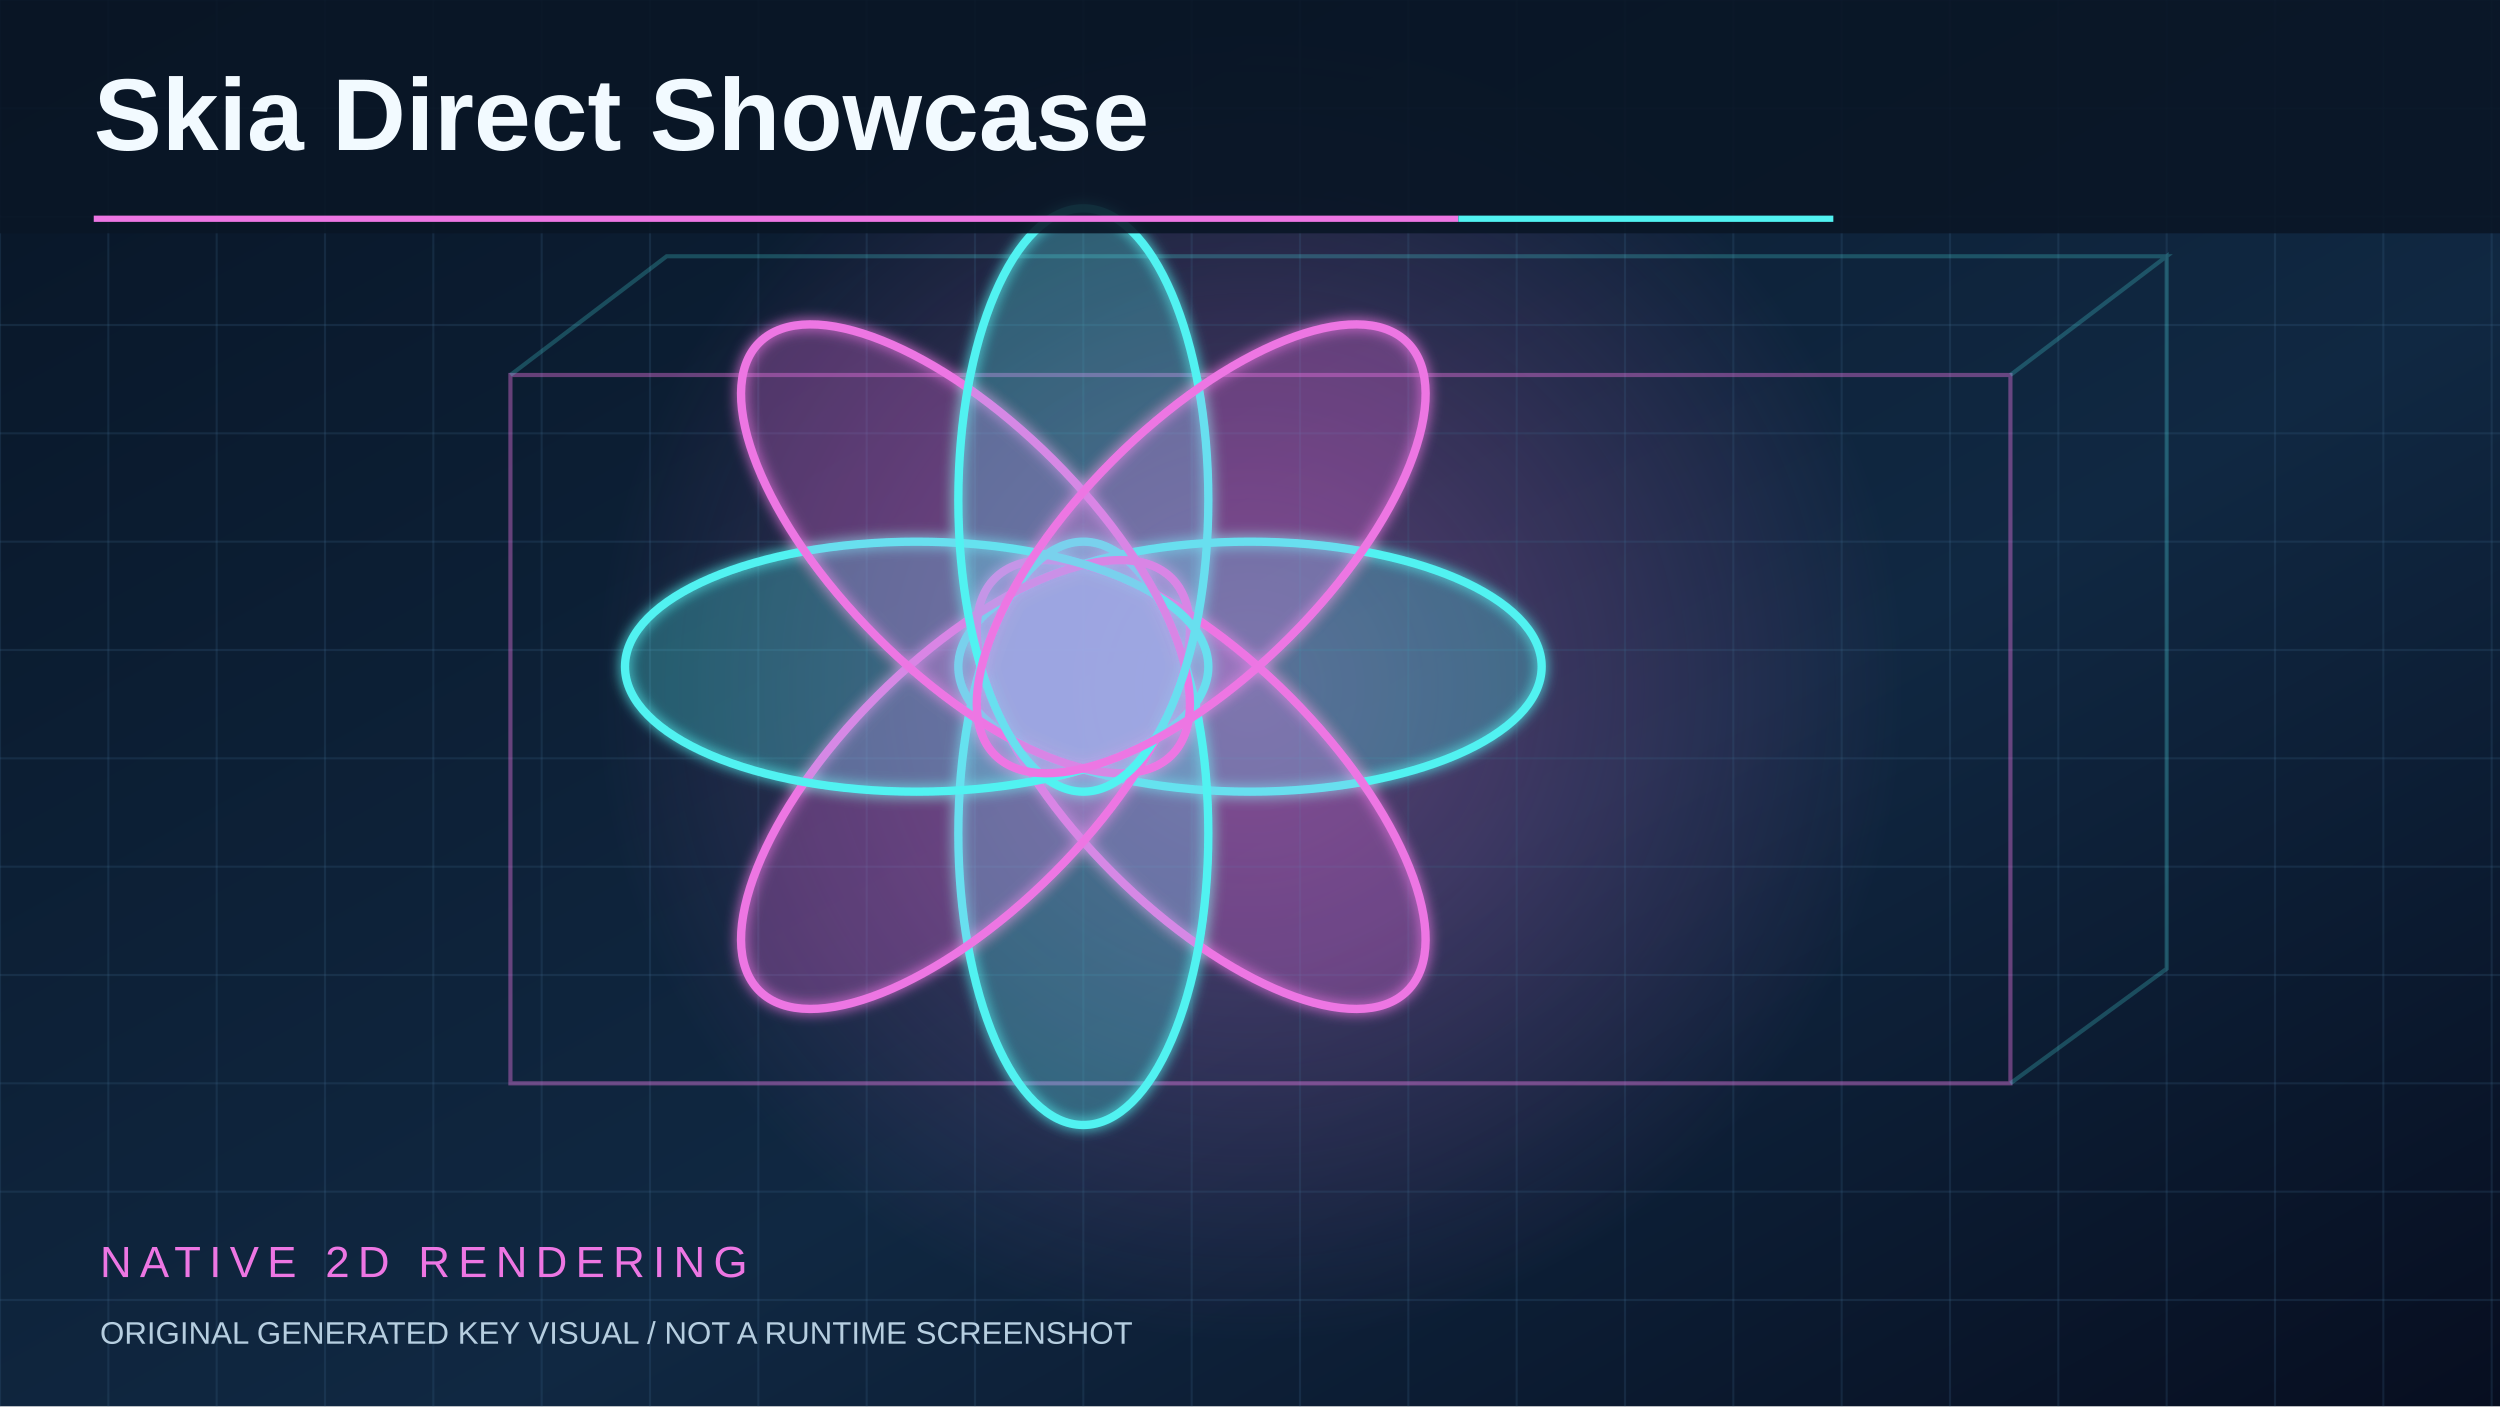
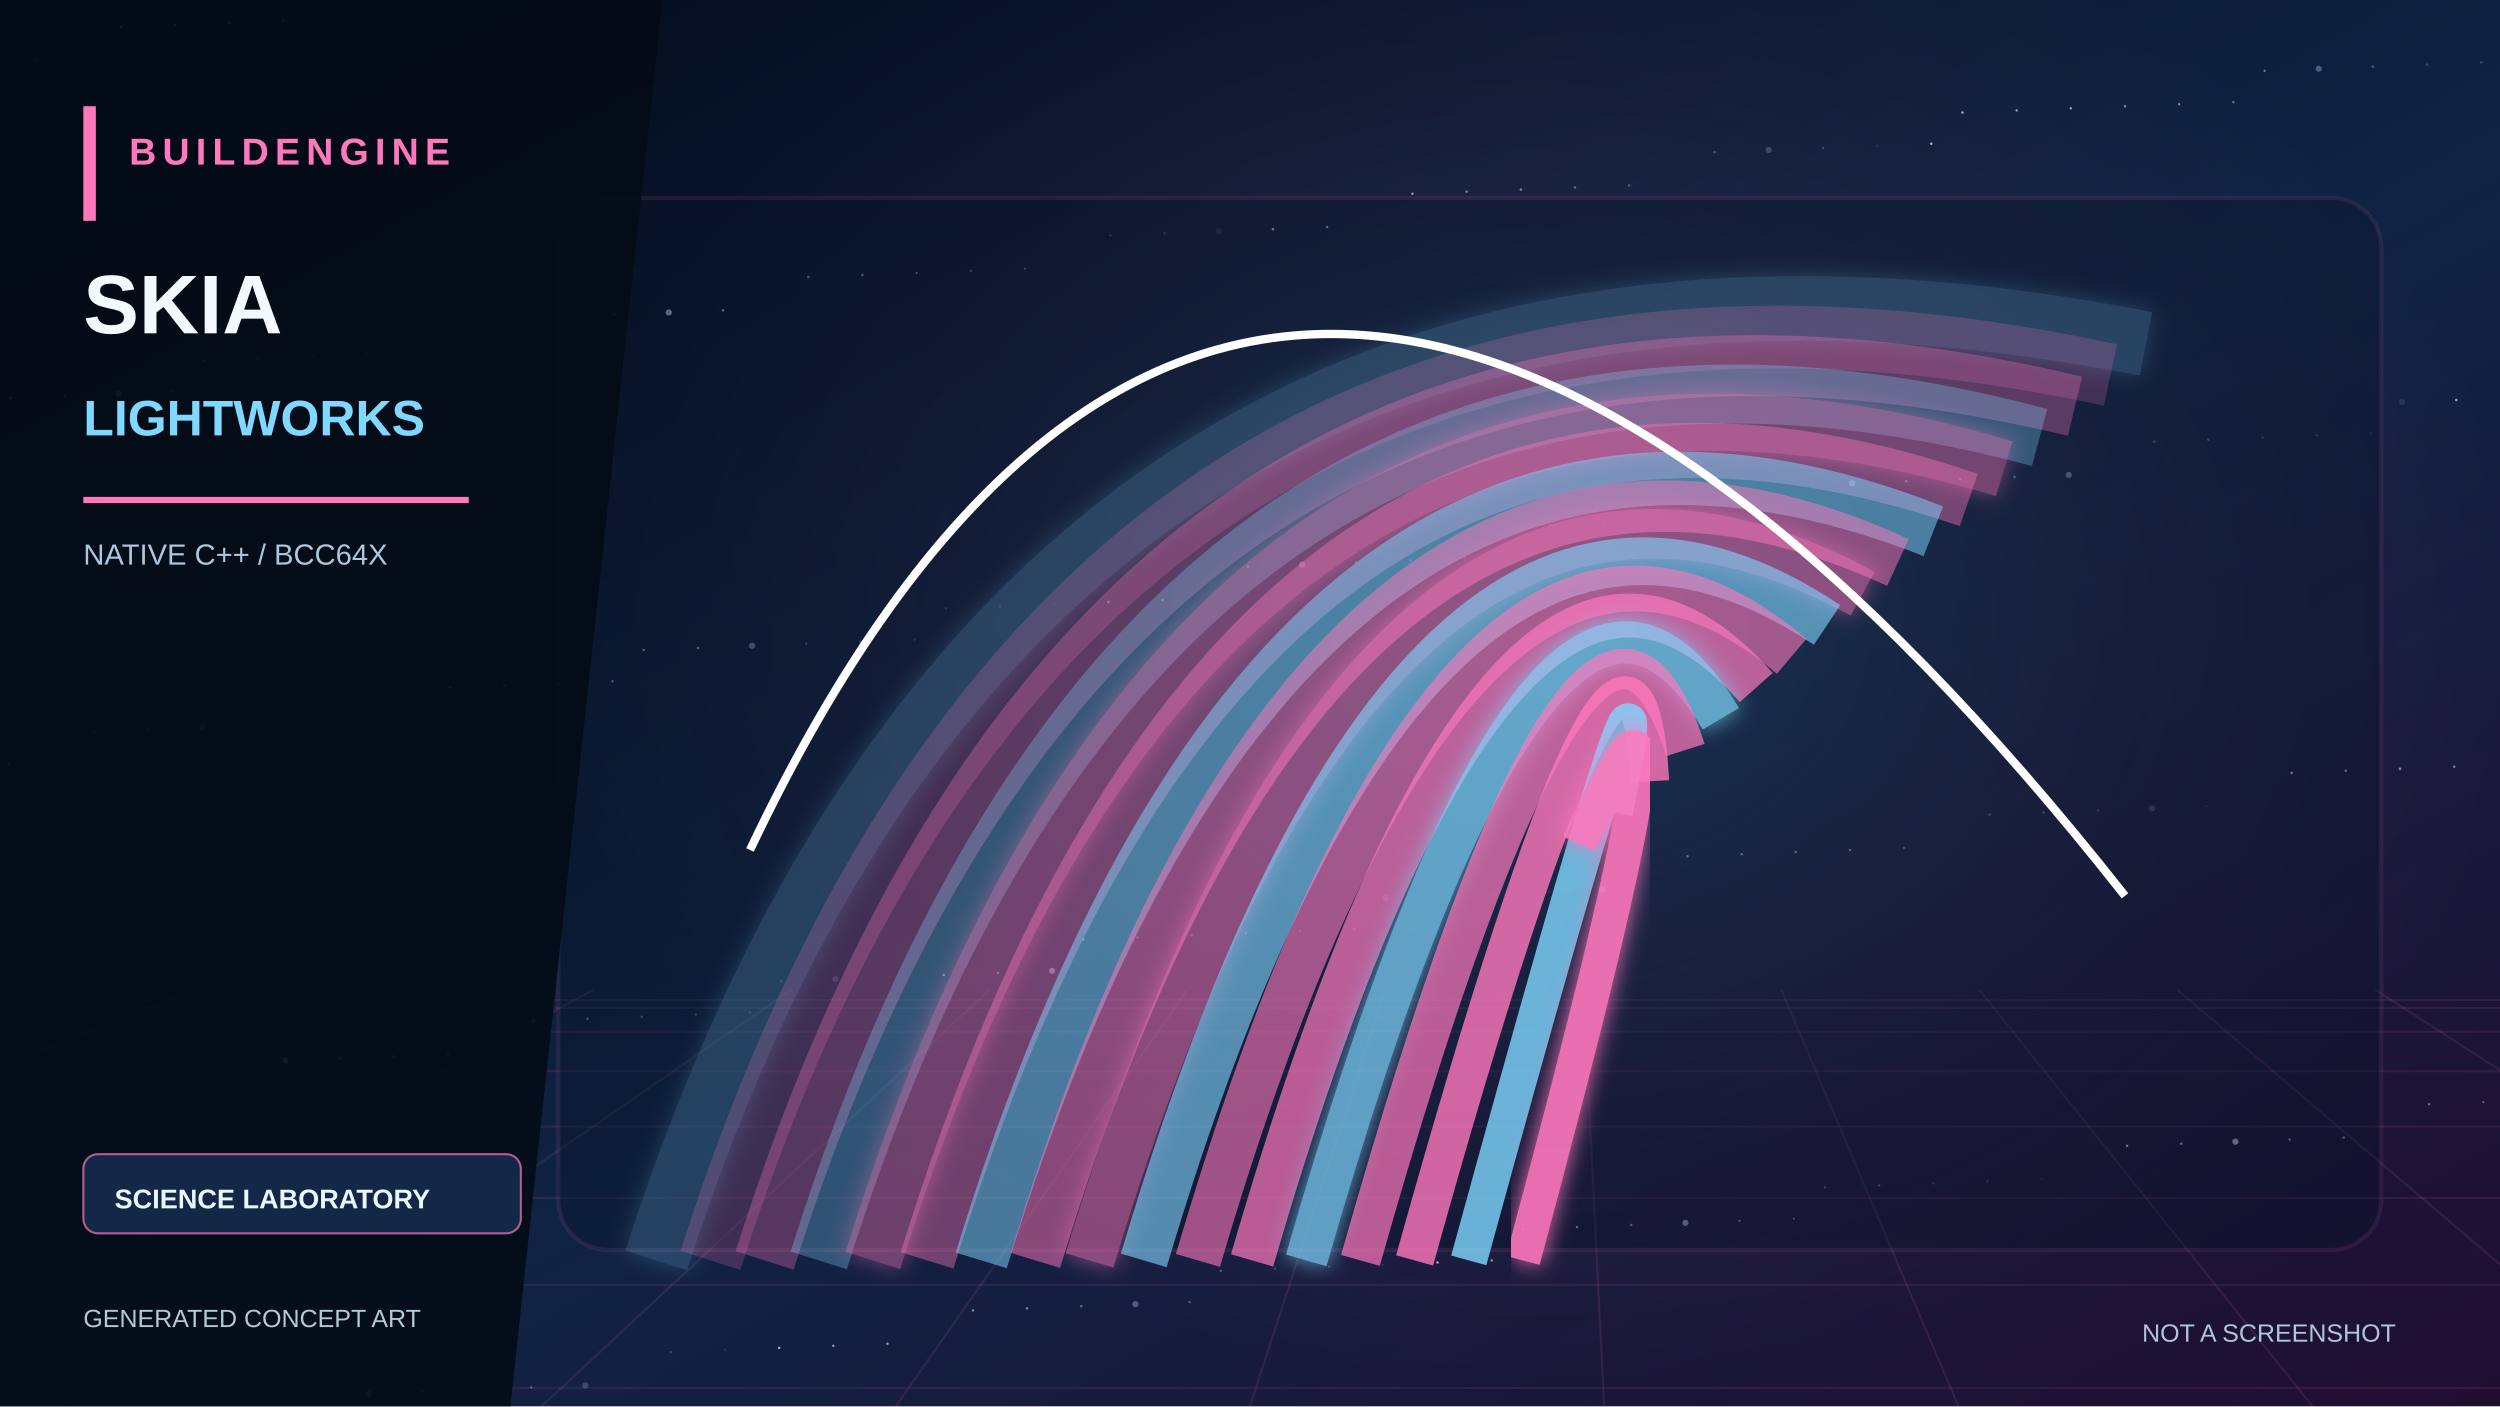
- <svg xmlns="http://www.w3.org/2000/svg" viewBox="0 0 1200 675" role="img" aria-label="Skia Direct Showcase original generated concept visualization; not an application screenshot">
+ <svg xmlns="http://www.w3.org/2000/svg" viewBox="0 0 1200 675" role="img" aria-label="Original cinematic concept art for SKIA LIGHTWORKS; not a runtime screenshot">
  <defs>
-     <linearGradient id="bg" x1="0" y1="0" x2="1" y2="1">
-       <stop stop-color="#081526" />
-       <stop offset=".6" stop-color="#102842" />
-       <stop offset="1" stop-color="#070e20" />
+     <linearGradient id="sky" x2="1" y2="1">
+       <stop stop-color="#030916" />
+       <stop offset=".55" stop-color="#102344" />
+       <stop offset="1" stop-color="#200e31" />
    </linearGradient>
-     <radialGradient id="halo">
-       <stop stop-color="#ed76e3" stop-opacity=".35" />
-       <stop offset="1" stop-color="#ed76e3" stop-opacity="0" />
+     <radialGradient id="flare">
+       <stop stop-color="#fff5de" />
+       <stop offset=".23" stop-color="#80d7ff" stop-opacity=".78" />
+       <stop offset=".7" stop-color="#ff78bc" stop-opacity=".23" />
+       <stop offset="1" stop-color="#ff78bc" stop-opacity="0" />
    </radialGradient>
    <filter id="glow">
-       <feGaussianBlur stdDeviation="3" result="b" />
+       <feGaussianBlur stdDeviation="5" result="b" />
      <feMerge>
        <feMergeNode in="b" />
        <feMergeNode in="SourceGraphic" />
      </feMerge>
    </filter>
-     <filter id="blur">
-       <feGaussianBlur stdDeviation="18" />
-     </filter>
  </defs>
-   <rect width="1200" height="675" fill="url(#bg)" />
-   <circle cx="600" cy="330" r="315" fill="url(#halo)" />
-   <g stroke="#3d6688" stroke-opacity=".22" stroke-width="1">
-     <path d="M0 0V675" />
-     <path d="M52 0V675" />
-     <path d="M104 0V675" />
-     <path d="M156 0V675" />
-     <path d="M208 0V675" />
-     <path d="M260 0V675" />
-     <path d="M312 0V675" />
-     <path d="M364 0V675" />
-     <path d="M416 0V675" />
-     <path d="M468 0V675" />
-     <path d="M520 0V675" />
-     <path d="M572 0V675" />
-     <path d="M624 0V675" />
-     <path d="M676 0V675" />
-     <path d="M728 0V675" />
-     <path d="M780 0V675" />
-     <path d="M832 0V675" />
-     <path d="M884 0V675" />
-     <path d="M936 0V675" />
-     <path d="M988 0V675" />
-     <path d="M1040 0V675" />
-     <path d="M1092 0V675" />
-     <path d="M1144 0V675" />
-     <path d="M1196 0V675" />
-     <path d="M0 0H1200" />
-     <path d="M0 52H1200" />
-     <path d="M0 104H1200" />
-     <path d="M0 156H1200" />
-     <path d="M0 208H1200" />
-     <path d="M0 260H1200" />
-     <path d="M0 312H1200" />
-     <path d="M0 364H1200" />
-     <path d="M0 416H1200" />
-     <path d="M0 468H1200" />
-     <path d="M0 520H1200" />
-     <path d="M0 572H1200" />
-     <path d="M0 624H1200" />
-     <path d="M0 676H1200" />
-     <path d="M0 728H1200" />
-   </g>
-   <path d="M245 180H965V520H245Z" fill="none" stroke="#ed76e3" stroke-opacity=".4" stroke-width="2" />
-   <path d="M245 180L320 123H1040L965 180 M965 180L1040 123V465L965 520" fill="none" stroke="#51f2f1" stroke-opacity=".23" stroke-width="2" />
-   <g filter="url(#glow)">
-     <ellipse cx="600" cy="320" rx="140" ry="60" fill="#51f2f1" fill-opacity=".15" stroke="#51f2f1" stroke-width="4" transform="rotate(0.0,600,320)" />
-     <ellipse cx="576.569" cy="376.569" rx="140" ry="60" fill="#ed76e3" fill-opacity=".15" stroke="#ed76e3" stroke-width="4" transform="rotate(45.0,576.5685,376.5685)" />
-     <ellipse cx="520" cy="400" rx="140" ry="60" fill="#51f2f1" fill-opacity=".15" stroke="#51f2f1" stroke-width="4" transform="rotate(90.0,520,400)" />
-     <ellipse cx="463.431" cy="376.569" rx="140" ry="60" fill="#ed76e3" fill-opacity=".15" stroke="#ed76e3" stroke-width="4" transform="rotate(135.0,463.4315,376.5685)" />
-     <ellipse cx="440" cy="320" rx="140" ry="60" fill="#51f2f1" fill-opacity=".15" stroke="#51f2f1" stroke-width="4" transform="rotate(180.0,440,320)" />
-     <ellipse cx="463.431" cy="263.431" rx="140" ry="60" fill="#ed76e3" fill-opacity=".15" stroke="#ed76e3" stroke-width="4" transform="rotate(225.0,463.4315,263.4315)" />
-     <ellipse cx="520" cy="240" rx="140" ry="60" fill="#51f2f1" fill-opacity=".15" stroke="#51f2f1" stroke-width="4" transform="rotate(270.0,520,240)" />
-     <ellipse cx="576.569" cy="263.431" rx="140" ry="60" fill="#ed76e3" fill-opacity=".15" stroke="#ed76e3" stroke-width="4" transform="rotate(315.0,576.5685,263.4315)" />
-   </g>
-   <rect x="0" y="0" width="1200" height="112" fill="#091525" opacity=".89" />
-   <path d="M45 105H700" stroke="#ed76e3" stroke-width="3" />
-   <path d="M700 105H880" stroke="#51f2f1" stroke-width="3" />
-   <text x="45" y="72" fill="#f2faff" font-family="Segoe UI,Arial,sans-serif" font-size="49" font-weight="600">Skia Direct Showcase</text>
-   <text x="48" y="613" fill="#ed76e3" font-family="Segoe UI,Arial,sans-serif" font-size="21" letter-spacing="4">NATIVE 2D RENDERING</text>
-   <text x="48" y="645" fill="#b6cee0" font-family="Segoe UI,Arial,sans-serif" font-size="15">ORIGINAL GENERATED KEY VISUAL  /  NOT A RUNTIME SCREENSHOT</text>
+   <rect width="1200" height="675" fill="url(#sky)" />
+   <ellipse cx="738" cy="300" rx="470" ry="365" fill="url(#flare)" opacity=".17" />
+   <circle cx="17" cy="29" r="1.5" fill="#d4f1ff" opacity="0.1" />
+   <circle cx="228" cy="168" r="0.6" fill="#d4f1ff" opacity="0.2" />
+   <circle cx="439" cy="307" r="0.6" fill="#d4f1ff" opacity="0.2" />
+   <circle cx="650" cy="446" r="0.6" fill="#d4f1ff" opacity="0.3" />
+   <circle cx="861" cy="585" r="0.6" fill="#d4f1ff" opacity="0.3" />
+   <circle cx="1072" cy="49" r="0.6" fill="#d4f1ff" opacity="0.4" />
+   <circle cx="83" cy="188" r="0.6" fill="#d4f1ff" opacity="0.5" />
+   <circle cx="294" cy="327" r="0.6" fill="#d4f1ff" opacity="0.5" />
+   <circle cx="505" cy="466" r="1.5" fill="#d4f1ff" opacity="0.6" />
+   <circle cx="716" cy="605" r="0.6" fill="#d4f1ff" opacity="0.6" />
+   <circle cx="927" cy="69" r="0.6" fill="#d4f1ff" opacity="0.7" />
+   <circle cx="1138" cy="208" r="0.6" fill="#d4f1ff" opacity="0.1" />
+   <circle cx="149" cy="347" r="0.6" fill="#d4f1ff" opacity="0.2" />
+   <circle cx="360" cy="486" r="0.6" fill="#d4f1ff" opacity="0.2" />
+   <circle cx="571" cy="625" r="0.6" fill="#d4f1ff" opacity="0.3" />
+   <circle cx="782" cy="89" r="0.6" fill="#d4f1ff" opacity="0.3" />
+   <circle cx="993" cy="228" r="1.5" fill="#d4f1ff" opacity="0.4" />
+   <circle cx="4" cy="367" r="0.6" fill="#d4f1ff" opacity="0.5" />
+   <circle cx="215" cy="506" r="0.6" fill="#d4f1ff" opacity="0.5" />
+   <circle cx="426" cy="645" r="0.6" fill="#d4f1ff" opacity="0.6" />
+   <circle cx="637" cy="109" r="0.6" fill="#d4f1ff" opacity="0.6" />
+   <circle cx="848" cy="248" r="0.6" fill="#d4f1ff" opacity="0.7" />
+   <circle cx="1059" cy="387" r="0.6" fill="#d4f1ff" opacity="0.1" />
+   <circle cx="70" cy="526" r="0.6" fill="#d4f1ff" opacity="0.2" />
+   <circle cx="281" cy="665" r="1.5" fill="#d4f1ff" opacity="0.2" />
+   <circle cx="492" cy="129" r="0.6" fill="#d4f1ff" opacity="0.3" />
+   <circle cx="703" cy="268" r="0.6" fill="#d4f1ff" opacity="0.3" />
+   <circle cx="914" cy="407" r="0.6" fill="#d4f1ff" opacity="0.4" />
+   <circle cx="1125" cy="546" r="0.6" fill="#d4f1ff" opacity="0.5" />
+   <circle cx="136" cy="10" r="0.6" fill="#d4f1ff" opacity="0.5" />
+   <circle cx="347" cy="149" r="0.6" fill="#d4f1ff" opacity="0.6" />
+   <circle cx="558" cy="288" r="0.6" fill="#d4f1ff" opacity="0.6" />
+   <circle cx="769" cy="427" r="1.5" fill="#d4f1ff" opacity="0.7" />
+   <circle cx="980" cy="566" r="0.6" fill="#d4f1ff" opacity="0.1" />
+   <circle cx="1191" cy="30" r="0.6" fill="#d4f1ff" opacity="0.2" />
+   <circle cx="202" cy="169" r="0.6" fill="#d4f1ff" opacity="0.2" />
+   <circle cx="413" cy="308" r="0.6" fill="#d4f1ff" opacity="0.3" />
+   <circle cx="624" cy="447" r="0.6" fill="#d4f1ff" opacity="0.3" />
+   <circle cx="835" cy="586" r="0.6" fill="#d4f1ff" opacity="0.4" />
+   <circle cx="1046" cy="50" r="0.6" fill="#d4f1ff" opacity="0.5" />
+   <circle cx="57" cy="189" r="1.5" fill="#d4f1ff" opacity="0.5" />
+   <circle cx="268" cy="328" r="0.6" fill="#d4f1ff" opacity="0.6" />
+   <circle cx="479" cy="467" r="0.6" fill="#d4f1ff" opacity="0.6" />
+   <circle cx="690" cy="606" r="0.6" fill="#d4f1ff" opacity="0.7" />
+   <circle cx="901" cy="70" r="0.6" fill="#d4f1ff" opacity="0.1" />
+   <circle cx="1112" cy="209" r="0.6" fill="#d4f1ff" opacity="0.2" />
+   <circle cx="123" cy="348" r="0.6" fill="#d4f1ff" opacity="0.2" />
+   <circle cx="334" cy="487" r="0.6" fill="#d4f1ff" opacity="0.3" />
+   <circle cx="545" cy="626" r="1.5" fill="#d4f1ff" opacity="0.3" />
+   <circle cx="756" cy="90" r="0.6" fill="#d4f1ff" opacity="0.4" />
+   <circle cx="967" cy="229" r="0.6" fill="#d4f1ff" opacity="0.5" />
+   <circle cx="1178" cy="368" r="0.6" fill="#d4f1ff" opacity="0.5" />
+   <circle cx="189" cy="507" r="0.6" fill="#d4f1ff" opacity="0.6" />
+   <circle cx="400" cy="646" r="0.6" fill="#d4f1ff" opacity="0.6" />
+   <circle cx="611" cy="110" r="0.6" fill="#d4f1ff" opacity="0.7" />
+   <circle cx="822" cy="249" r="0.6" fill="#d4f1ff" opacity="0.1" />
+   <circle cx="1033" cy="388" r="1.5" fill="#d4f1ff" opacity="0.2" />
+   <circle cx="44" cy="527" r="0.6" fill="#d4f1ff" opacity="0.2" />
+   <circle cx="255" cy="666" r="0.6" fill="#d4f1ff" opacity="0.3" />
+   <circle cx="466" cy="130" r="0.6" fill="#d4f1ff" opacity="0.3" />
+   <circle cx="677" cy="269" r="0.6" fill="#d4f1ff" opacity="0.4" />
+   <circle cx="888" cy="408" r="0.6" fill="#d4f1ff" opacity="0.5" />
+   <circle cx="1099" cy="547" r="0.6" fill="#d4f1ff" opacity="0.5" />
+   <circle cx="110" cy="11" r="0.6" fill="#d4f1ff" opacity="0.6" />
+   <circle cx="321" cy="150" r="1.5" fill="#d4f1ff" opacity="0.6" />
+   <circle cx="532" cy="289" r="0.6" fill="#d4f1ff" opacity="0.7" />
+   <circle cx="743" cy="428" r="0.6" fill="#d4f1ff" opacity="0.1" />
+   <circle cx="954" cy="567" r="0.6" fill="#d4f1ff" opacity="0.2" />
+   <circle cx="1165" cy="31" r="0.6" fill="#d4f1ff" opacity="0.2" />
+   <circle cx="176" cy="170" r="0.6" fill="#d4f1ff" opacity="0.3" />
+   <circle cx="387" cy="309" r="0.6" fill="#d4f1ff" opacity="0.3" />
+   <circle cx="598" cy="448" r="0.6" fill="#d4f1ff" opacity="0.4" />
+   <circle cx="809" cy="587" r="1.5" fill="#d4f1ff" opacity="0.5" />
+   <circle cx="1020" cy="51" r="0.6" fill="#d4f1ff" opacity="0.5" />
+   <circle cx="31" cy="190" r="0.6" fill="#d4f1ff" opacity="0.6" />
+   <circle cx="242" cy="329" r="0.6" fill="#d4f1ff" opacity="0.6" />
+   <circle cx="453" cy="468" r="0.6" fill="#d4f1ff" opacity="0.7" />
+   <circle cx="664" cy="607" r="0.6" fill="#d4f1ff" opacity="0.1" />
+   <circle cx="875" cy="71" r="0.6" fill="#d4f1ff" opacity="0.2" />
+   <circle cx="1086" cy="210" r="0.6" fill="#d4f1ff" opacity="0.2" />
+   <circle cx="97" cy="349" r="1.5" fill="#d4f1ff" opacity="0.3" />
+   <circle cx="308" cy="488" r="0.6" fill="#d4f1ff" opacity="0.3" />
+   <circle cx="519" cy="627" r="0.6" fill="#d4f1ff" opacity="0.4" />
+   <circle cx="730" cy="91" r="0.6" fill="#d4f1ff" opacity="0.5" />
+   <circle cx="941" cy="230" r="0.6" fill="#d4f1ff" opacity="0.5" />
+   <circle cx="1152" cy="369" r="0.6" fill="#d4f1ff" opacity="0.6" />
+   <circle cx="163" cy="508" r="0.6" fill="#d4f1ff" opacity="0.6" />
+   <circle cx="374" cy="647" r="0.6" fill="#d4f1ff" opacity="0.7" />
+   <circle cx="585" cy="111" r="1.5" fill="#d4f1ff" opacity="0.1" />
+   <circle cx="796" cy="250" r="0.6" fill="#d4f1ff" opacity="0.2" />
+   <circle cx="1007" cy="389" r="0.6" fill="#d4f1ff" opacity="0.2" />
+   <circle cx="18" cy="528" r="0.6" fill="#d4f1ff" opacity="0.3" />
+   <circle cx="229" cy="667" r="0.6" fill="#d4f1ff" opacity="0.3" />
+   <circle cx="440" cy="131" r="0.6" fill="#d4f1ff" opacity="0.4" />
+   <circle cx="651" cy="270" r="0.6" fill="#d4f1ff" opacity="0.5" />
+   <circle cx="862" cy="409" r="0.6" fill="#d4f1ff" opacity="0.5" />
+   <circle cx="1073" cy="548" r="1.5" fill="#d4f1ff" opacity="0.6" />
+   <circle cx="84" cy="12" r="0.6" fill="#d4f1ff" opacity="0.6" />
+   <circle cx="295" cy="151" r="0.6" fill="#d4f1ff" opacity="0.7" />
+   <circle cx="506" cy="290" r="0.6" fill="#d4f1ff" opacity="0.1" />
+   <circle cx="717" cy="429" r="0.6" fill="#d4f1ff" opacity="0.2" />
+   <circle cx="928" cy="568" r="0.6" fill="#d4f1ff" opacity="0.2" />
+   <circle cx="1139" cy="32" r="0.6" fill="#d4f1ff" opacity="0.3" />
+   <circle cx="150" cy="171" r="0.6" fill="#d4f1ff" opacity="0.3" />
+   <circle cx="361" cy="310" r="1.5" fill="#d4f1ff" opacity="0.4" />
+   <circle cx="572" cy="449" r="0.6" fill="#d4f1ff" opacity="0.5" />
+   <circle cx="783" cy="588" r="0.6" fill="#d4f1ff" opacity="0.5" />
+   <circle cx="994" cy="52" r="0.6" fill="#d4f1ff" opacity="0.6" />
+   <circle cx="5" cy="191" r="0.6" fill="#d4f1ff" opacity="0.6" />
+   <circle cx="216" cy="330" r="0.6" fill="#d4f1ff" opacity="0.7" />
+   <circle cx="427" cy="469" r="0.6" fill="#d4f1ff" opacity="0.1" />
+   <circle cx="638" cy="608" r="0.6" fill="#d4f1ff" opacity="0.2" />
+   <circle cx="849" cy="72" r="1.5" fill="#d4f1ff" opacity="0.2" />
+   <circle cx="1060" cy="211" r="0.6" fill="#d4f1ff" opacity="0.3" />
+   <circle cx="71" cy="350" r="0.6" fill="#d4f1ff" opacity="0.3" />
+   <circle cx="282" cy="489" r="0.6" fill="#d4f1ff" opacity="0.4" />
+   <circle cx="493" cy="628" r="0.6" fill="#d4f1ff" opacity="0.5" />
+   <circle cx="704" cy="92" r="0.6" fill="#d4f1ff" opacity="0.5" />
+   <circle cx="915" cy="231" r="0.6" fill="#d4f1ff" opacity="0.6" />
+   <circle cx="1126" cy="370" r="0.6" fill="#d4f1ff" opacity="0.6" />
+   <circle cx="137" cy="509" r="1.5" fill="#d4f1ff" opacity="0.7" />
+   <circle cx="348" cy="648" r="0.6" fill="#d4f1ff" opacity="0.1" />
+   <circle cx="559" cy="112" r="0.6" fill="#d4f1ff" opacity="0.2" />
+   <circle cx="770" cy="251" r="0.6" fill="#d4f1ff" opacity="0.2" />
+   <circle cx="981" cy="390" r="0.6" fill="#d4f1ff" opacity="0.3" />
+   <circle cx="1192" cy="529" r="0.6" fill="#d4f1ff" opacity="0.3" />
+   <circle cx="203" cy="668" r="0.6" fill="#d4f1ff" opacity="0.4" />
+   <circle cx="414" cy="132" r="0.6" fill="#d4f1ff" opacity="0.5" />
+   <circle cx="625" cy="271" r="1.5" fill="#d4f1ff" opacity="0.5" />
+   <circle cx="836" cy="410" r="0.6" fill="#d4f1ff" opacity="0.6" />
+   <circle cx="1047" cy="549" r="0.6" fill="#d4f1ff" opacity="0.6" />
+   <circle cx="58" cy="13" r="0.6" fill="#d4f1ff" opacity="0.7" />
+   <circle cx="269" cy="152" r="0.6" fill="#d4f1ff" opacity="0.1" />
+   <circle cx="480" cy="291" r="0.6" fill="#d4f1ff" opacity="0.2" />
+   <circle cx="691" cy="430" r="0.6" fill="#d4f1ff" opacity="0.2" />
+   <circle cx="902" cy="569" r="0.6" fill="#d4f1ff" opacity="0.3" />
+   <circle cx="1113" cy="33" r="1.5" fill="#d4f1ff" opacity="0.3" />
+   <circle cx="124" cy="172" r="0.6" fill="#d4f1ff" opacity="0.4" />
+   <circle cx="335" cy="311" r="0.6" fill="#d4f1ff" opacity="0.5" />
+   <circle cx="546" cy="450" r="0.6" fill="#d4f1ff" opacity="0.5" />
+   <circle cx="757" cy="589" r="0.6" fill="#d4f1ff" opacity="0.6" />
+   <circle cx="968" cy="53" r="0.6" fill="#d4f1ff" opacity="0.6" />
+   <circle cx="1179" cy="192" r="0.6" fill="#d4f1ff" opacity="0.7" />
+   <circle cx="190" cy="331" r="0.6" fill="#d4f1ff" opacity="0.1" />
+   <circle cx="401" cy="470" r="1.5" fill="#d4f1ff" opacity="0.2" />
+   <circle cx="612" cy="609" r="0.6" fill="#d4f1ff" opacity="0.2" />
+   <circle cx="823" cy="73" r="0.6" fill="#d4f1ff" opacity="0.3" />
+   <circle cx="1034" cy="212" r="0.6" fill="#d4f1ff" opacity="0.3" />
+   <circle cx="45" cy="351" r="0.6" fill="#d4f1ff" opacity="0.4" />
+   <circle cx="256" cy="490" r="0.6" fill="#d4f1ff" opacity="0.5" />
+   <circle cx="467" cy="629" r="0.6" fill="#d4f1ff" opacity="0.5" />
+   <circle cx="678" cy="93" r="0.6" fill="#d4f1ff" opacity="0.6" />
+   <circle cx="889" cy="232" r="1.5" fill="#d4f1ff" opacity="0.6" />
+   <circle cx="1100" cy="371" r="0.6" fill="#d4f1ff" opacity="0.7" />
+   <circle cx="111" cy="510" r="0.6" fill="#d4f1ff" opacity="0.1" />
+   <circle cx="322" cy="649" r="0.6" fill="#d4f1ff" opacity="0.2" />
+   <circle cx="533" cy="113" r="0.6" fill="#d4f1ff" opacity="0.2" />
+   <circle cx="744" cy="252" r="0.6" fill="#d4f1ff" opacity="0.3" />
+   <circle cx="955" cy="391" r="0.6" fill="#d4f1ff" opacity="0.3" />
+   <circle cx="1166" cy="530" r="0.6" fill="#d4f1ff" opacity="0.4" />
+   <circle cx="177" cy="669" r="1.5" fill="#d4f1ff" opacity="0.5" />
+   <circle cx="388" cy="133" r="0.6" fill="#d4f1ff" opacity="0.5" />
+   <circle cx="599" cy="272" r="0.6" fill="#d4f1ff" opacity="0.6" />
+   <circle cx="810" cy="411" r="0.6" fill="#d4f1ff" opacity="0.6" />
+   <circle cx="1021" cy="550" r="0.6" fill="#d4f1ff" opacity="0.7" />
+   <circle cx="32" cy="14" r="0.6" fill="#d4f1ff" opacity="0.1" />
+   <circle cx="243" cy="153" r="0.6" fill="#d4f1ff" opacity="0.2" />
+   <circle cx="454" cy="292" r="0.6" fill="#d4f1ff" opacity="0.2" />
+   <circle cx="665" cy="431" r="1.5" fill="#d4f1ff" opacity="0.3" />
+   <circle cx="876" cy="570" r="0.6" fill="#d4f1ff" opacity="0.3" />
+   <circle cx="1087" cy="34" r="0.6" fill="#d4f1ff" opacity="0.4" />
+   <circle cx="98" cy="173" r="0.6" fill="#d4f1ff" opacity="0.5" />
+   <circle cx="309" cy="312" r="0.6" fill="#d4f1ff" opacity="0.5" />
+   <circle cx="520" cy="451" r="0.6" fill="#d4f1ff" opacity="0.6" />
+   <circle cx="731" cy="590" r="0.6" fill="#d4f1ff" opacity="0.6" />
+   <circle cx="942" cy="54" r="0.6" fill="#d4f1ff" opacity="0.7" />
+   <circle cx="1153" cy="193" r="1.5" fill="#d4f1ff" opacity="0.1" />
+   <circle cx="164" cy="332" r="0.6" fill="#d4f1ff" opacity="0.2" />
+   <circle cx="375" cy="471" r="0.6" fill="#d4f1ff" opacity="0.2" />
+   <circle cx="586" cy="610" r="0.6" fill="#d4f1ff" opacity="0.3" />
+   <path d="M0 475L-590 675" stroke="#ff78bc" opacity=".11" />
+   <path d="M95 475L-420 675" stroke="#ff78bc" opacity=".11" />
+   <path d="M190 475L-250 675" stroke="#ff78bc" opacity=".11" />
+   <path d="M285 475L-80 675" stroke="#ff78bc" opacity=".11" />
+   <path d="M380 475L90 675" stroke="#ff78bc" opacity=".11" />
+   <path d="M475 475L260 675" stroke="#ff78bc" opacity=".11" />
+   <path d="M570 475L430 675" stroke="#ff78bc" opacity=".11" />
+   <path d="M665 475L600 675" stroke="#ff78bc" opacity=".11" />
+   <path d="M760 475L770 675" stroke="#ff78bc" opacity=".11" />
+   <path d="M855 475L940 675" stroke="#ff78bc" opacity=".11" />
+   <path d="M950 475L1110 675" stroke="#ff78bc" opacity=".11" />
+   <path d="M1045 475L1280 675" stroke="#ff78bc" opacity=".11" />
+   <path d="M1140 475L1450 675" stroke="#ff78bc" opacity=".11" />
+   <path d="M1235 475L1620 675" stroke="#ff78bc" opacity=".11" />
+   <path d="M1330 475L1790 675" stroke="#ff78bc" opacity=".11" />
+   <path d="M1425 475L1960 675" stroke="#ff78bc" opacity=".11" />
+   <path d="M0 480H1200" stroke="#ff78bc" opacity=".1" />
+   <path d="M0 483.8H1200" stroke="#ff78bc" opacity=".1" />
+   <path d="M0 495.2H1200" stroke="#ff78bc" opacity=".1" />
+   <path d="M0 514.2H1200" stroke="#ff78bc" opacity=".1" />
+   <path d="M0 540.8H1200" stroke="#ff78bc" opacity=".1" />
+   <path d="M0 575H1200" stroke="#ff78bc" opacity=".1" />
+   <path d="M0 616.8H1200" stroke="#ff78bc" opacity=".1" />
+   <path d="M0 666.2H1200" stroke="#ff78bc" opacity=".1" />
+   <rect x="268" y="95" width="875" height="505" rx="24" stroke="#ff78bc" stroke-opacity=".26" stroke-width="2" fill="#071226" opacity=".35" />
+   <path d="M315 605Q490 60 1030 165" stroke="#80d7ff" stroke-width="31.0" opacity="0.2" fill="none" filter="url(#glow)" />
+   <path d="M341 605Q511 72 1013 180" stroke="#ff78bc" stroke-width="30.1" opacity="0.2" fill="none" filter="none" />
+   <path d="M367 605Q532 84 996 195" stroke="#ff78bc" stroke-width="29.2" opacity="0.3" fill="none" filter="none" />
+   <path d="M393 605Q553 96 979 210" stroke="#80d7ff" stroke-width="28.3" opacity="0.3" fill="none" filter="none" />
+   <path d="M419 605Q574 108 962 225" stroke="#ff78bc" stroke-width="27.4" opacity="0.4" fill="none" filter="url(#glow)" />
+   <path d="M445 605Q595 120 945 240" stroke="#ff78bc" stroke-width="26.5" opacity="0.4" fill="none" filter="none" />
+   <path d="M471 605Q616 132 928 255" stroke="#80d7ff" stroke-width="25.6" opacity="0.5" fill="none" filter="none" />
+   <path d="M497 605Q637 144 911 270" stroke="#ff78bc" stroke-width="24.7" opacity="0.5" fill="none" filter="none" />
+   <path d="M523 605Q658 156 894 285" stroke="#ff78bc" stroke-width="23.8" opacity="0.5" fill="none" filter="url(#glow)" />
+   <path d="M549 605Q679 168 877 300" stroke="#80d7ff" stroke-width="22.9" opacity="0.6" fill="none" filter="none" />
+   <path d="M575 605Q700 180 860 315" stroke="#ff78bc" stroke-width="22.0" opacity="0.6" fill="none" filter="none" />
+   <path d="M601 605Q721 192 843 330" stroke="#ff78bc" stroke-width="21.1" opacity="0.7" fill="none" filter="none" />
+   <path d="M627 605Q742 204 826 345" stroke="#80d7ff" stroke-width="20.2" opacity="0.7" fill="none" filter="url(#glow)" />
+   <path d="M653 605Q763 216 809 360" stroke="#ff78bc" stroke-width="19.3" opacity="0.7" fill="none" filter="none" />
+   <path d="M679 605Q784 228 792 375" stroke="#ff78bc" stroke-width="18.4" opacity="0.8" fill="none" filter="none" />
+   <path d="M705 605Q805 240 775 390" stroke="#80d7ff" stroke-width="17.5" opacity="0.8" fill="none" filter="none" />
+   <path d="M731 605Q826 252 758 405" stroke="#ff78bc" stroke-width="16.6" opacity="0.9" fill="none" filter="url(#glow)" />
+   <path d="M360 408C530 50 760 100 1020 430" stroke="white" stroke-width="4" fill="none" />
+   <path d="M0 0H318L245 675H0Z" fill="#030b16" opacity=".91" />
+   <rect x="40" y="51" width="6" height="55" fill="#ff78bc" />
+   <text x="62" y="79" font-size="18" font-weight="bold" letter-spacing="3" font-family="Arial" fill="#ff78bc">BUILDENGINE</text>
+   <text x="40" y="160" fill="#f4f9ff" font-family="Arial" font-size="40" font-weight="bold">SKIA</text>
+   <text x="40" y="209" fill="#80d7ff" font-family="Arial" font-size="24" font-weight="bold">LIGHTWORKS</text>
+   <path d="M40 240H225" stroke="#ff78bc" stroke-width="3" />
+   <text x="40" y="271" fill="#acc8df" font-family="Arial" font-size="14">NATIVE C++ / BCC64X</text>
+   <rect x="40" y="554" width="210" height="38" rx="7" fill="#132747" stroke="#ff78bc" stroke-opacity=".7" />
+   <text x="55" y="580" font-size="13" font-family="Arial" font-weight="bold" fill="#e9f7ff">SCIENCE LABORATORY</text>
+   <text x="40" y="637" font-family="Arial" font-size="12" fill="#b2cad8">GENERATED CONCEPT ART</text>
+   <text x="1150" y="644" font-family="Arial" font-size="12" text-anchor="end" fill="#afc5d8">NOT A SCREENSHOT</text>
</svg>
